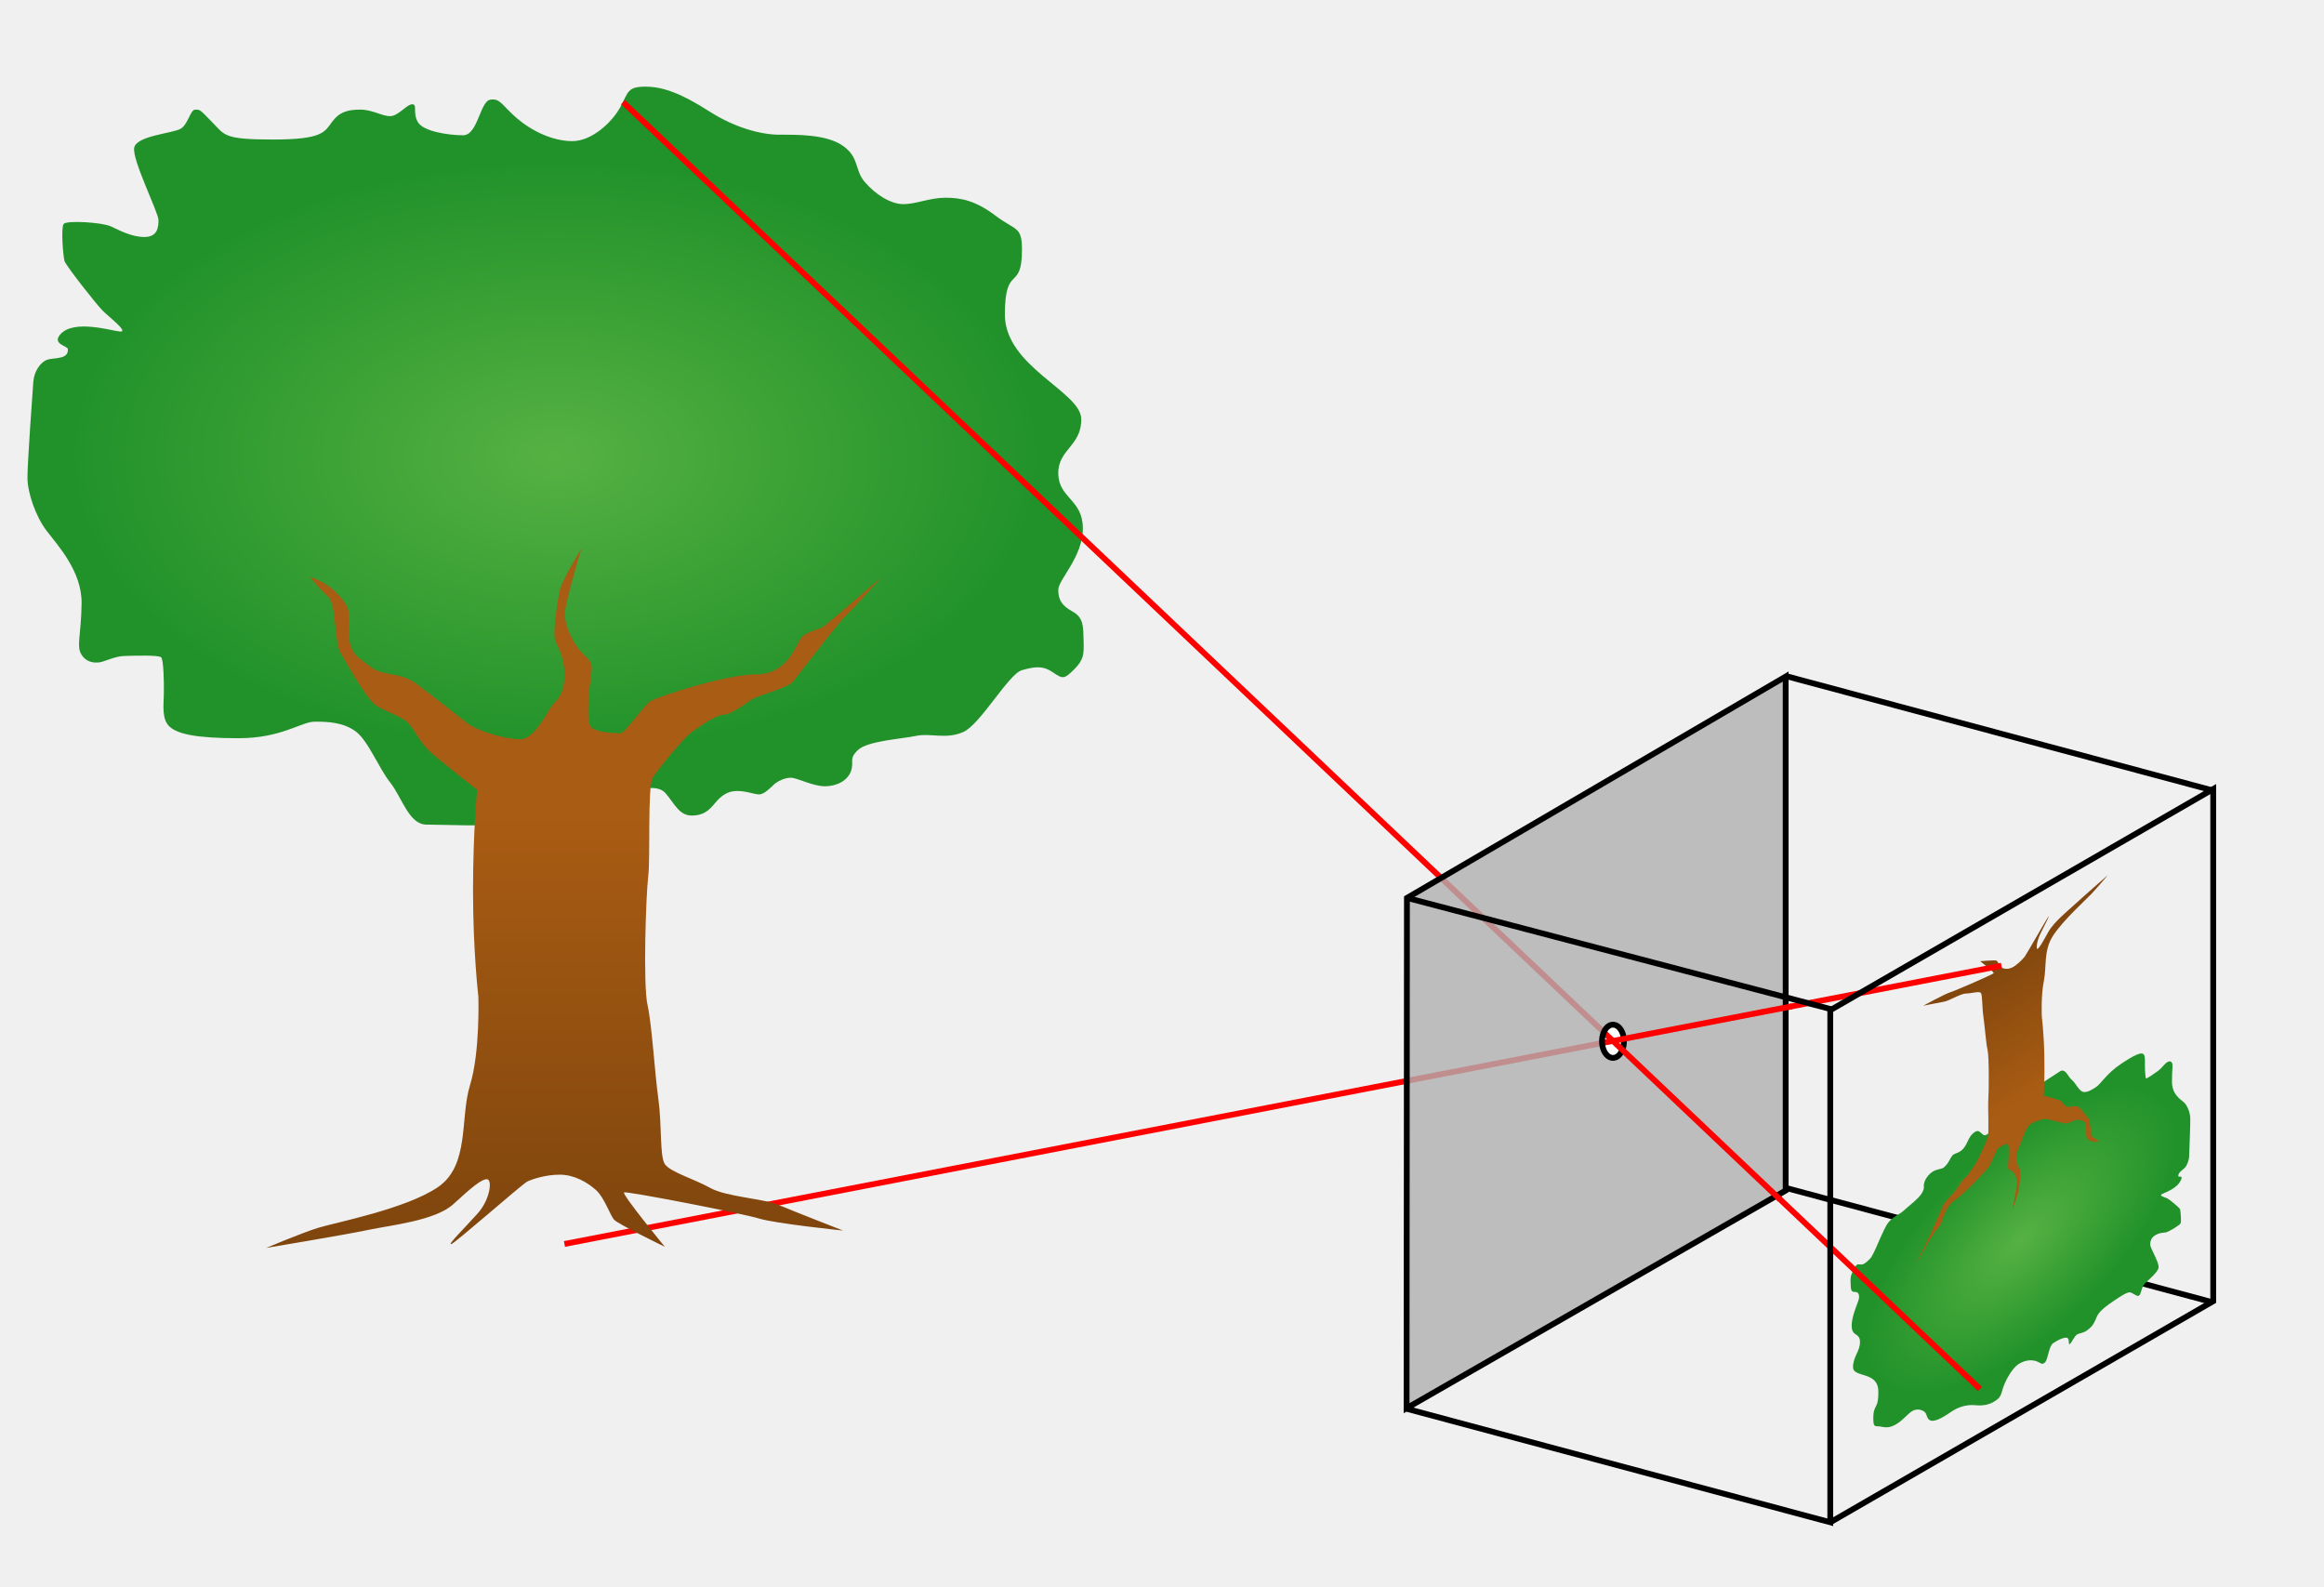
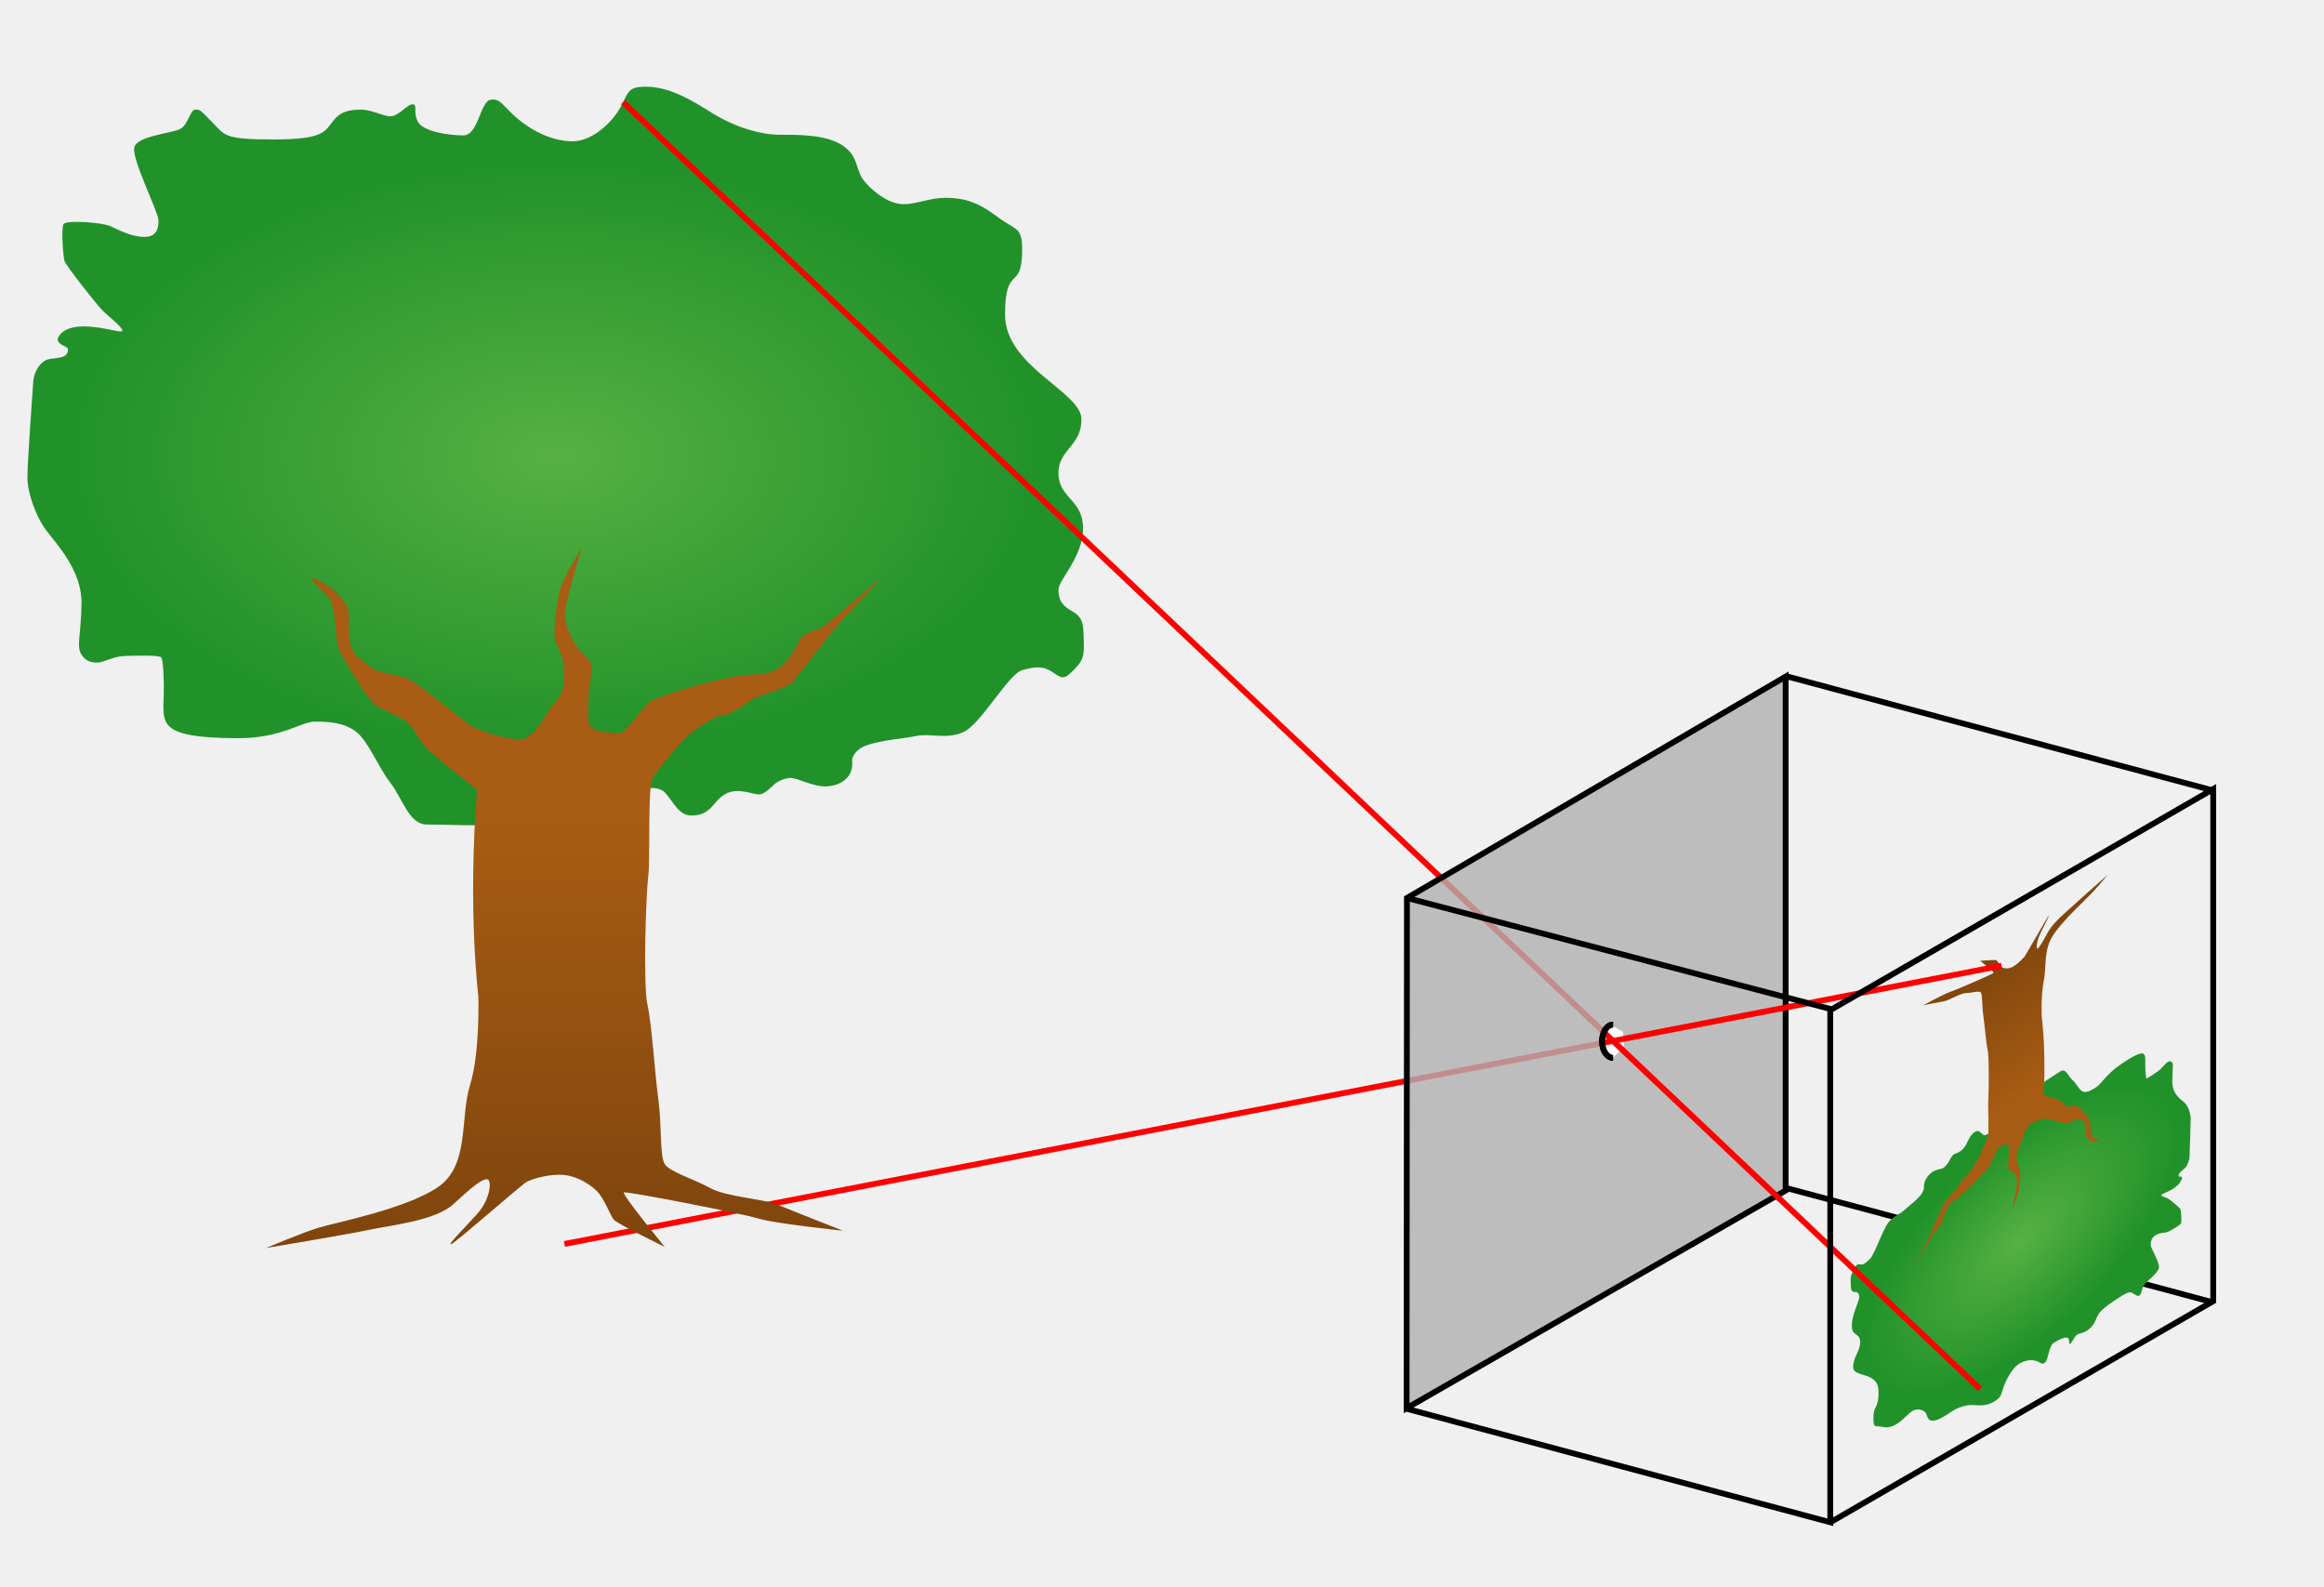
- <svg xmlns="http://www.w3.org/2000/svg" xmlns:xlink="http://www.w3.org/1999/xlink" id="svg4354" width="400" height="273" version="1.0">
-   <defs id="defs4357">
-     <linearGradient id="linearGradient4896">
-       <stop style="stop-color:#7e450d;stop-opacity:1;" offset="0" id="stop4898" />
-       <stop style="stop-color:#a95c13;stop-opacity:1;" offset="1" id="stop4900" />
+ <svg xmlns="http://www.w3.org/2000/svg" xmlns:xlink="http://www.w3.org/1999/xlink" width="400" height="273" version="1">
+   <defs>
+     <linearGradient id="b">
+       <stop offset="0" stop-color="#7e450d" />
+       <stop offset="1" stop-color="#a95c13" />
    </linearGradient>
-     <linearGradient id="linearGradient4876">
-       <stop style="stop-color:#56b142;stop-opacity:1;" offset="0" id="stop4878" />
-       <stop style="stop-color:#21922a;stop-opacity:1;" offset="1" id="stop4880" />
+     <linearGradient id="a">
+       <stop offset="0" stop-color="#56b142" />
+       <stop offset="1" stop-color="#21922a" />
    </linearGradient>
-     <radialGradient xlink:href="#linearGradient4876" id="radialGradient4882" cx="95.625" cy="78.476" fx="95.625" fy="78.476" r="91.4" gradientTransform="matrix(-0.9125895,-0.0019286,-0.00117132,0.5542529,182.9835,35.16473)" gradientUnits="userSpaceOnUse" />
-     <linearGradient xlink:href="#linearGradient4896" id="linearGradient4902" x1="93.854" y1="214.768" x2="93.854" y2="140.539" gradientUnits="userSpaceOnUse" spreadMethod="pad" gradientTransform="matrix(-1,0,0,1,191.2502,0)" />
-     <radialGradient xlink:href="#linearGradient4876" id="radialGradient4908" gradientUnits="userSpaceOnUse" gradientTransform="matrix(0.352007,-0.1486741,4.6001182e-3,-0.2131488,376.3338,218.4383)" cx="95.625" cy="78.476" fx="95.625" fy="78.476" r="91.4" />
-     <linearGradient xlink:href="#linearGradient4896" id="linearGradient4910" gradientUnits="userSpaceOnUse" x1="93.854" y1="214.768" x2="94.238" y2="94.404" gradientTransform="matrix(0.352007,-0.1486741,7.8346586e-3,-0.3630255,376.08,230.2)" />
-     <radialGradient xlink:href="#linearGradient4876" id="radialGradient4941" gradientUnits="userSpaceOnUse" gradientTransform="matrix(0.2924518,-0.1955116,-3.8569974e-3,-0.2122918,320.2223,248.8024)" cx="95.625" cy="78.476" fx="95.625" fy="78.476" r="91.4" />
-     <linearGradient xlink:href="#linearGradient4896" id="linearGradient4943" gradientUnits="userSpaceOnUse" spreadMethod="pad" x1="93.854" y1="214.768" x2="93.854" y2="140.539" gradientTransform="matrix(0.3204476,-0.215047,-7.6361313e-3,-0.382569,317.8418,264.0331)" />
+     <radialGradient id="e" cx="95.625" cy="78.476" r="91.4" xlink:href="#a" fx="95.625" fy="78.476" gradientTransform="matrix(-.913 -.002 -.001 .554 182.983 35.165)" gradientUnits="userSpaceOnUse" />
+     <linearGradient id="f" x1="93.854" x2="93.854" y1="214.768" y2="140.539" xlink:href="#b" gradientUnits="userSpaceOnUse" gradientTransform="matrix(-1 0 0 1 191.25 0)" />
+     <radialGradient cx="95.625" cy="78.476" r="91.4" xlink:href="#a" gradientUnits="userSpaceOnUse" gradientTransform="matrix(.352 -.149 .005 -.213 376.334 218.438)" fx="95.625" fy="78.476" />
+     <linearGradient x1="93.854" x2="94.238" y1="214.768" y2="94.404" xlink:href="#b" gradientUnits="userSpaceOnUse" gradientTransform="matrix(.352 -.149 .008 -.363 376.08 230.2)" />
+     <radialGradient id="c" cx="95.625" cy="78.476" r="91.4" xlink:href="#a" gradientUnits="userSpaceOnUse" gradientTransform="matrix(.292 -.196 -.004 -.212 320.222 248.802)" fx="95.625" fy="78.476" />
+     <linearGradient id="d" x1="93.854" x2="93.854" y1="214.768" y2="140.539" xlink:href="#b" gradientUnits="userSpaceOnUse" gradientTransform="matrix(.32 -.215 -.008 -.383 317.842 264.033)" />
  </defs>
-   <path style="fill:none;fill-rule:evenodd;stroke:#000000;stroke-width:1px;stroke-linecap:butt;stroke-linejoin:miter;stroke-opacity:1;opacity:1" d="M 307.353,204.434 L 380.765,224.105" id="path4924" />
-   <path style="opacity:1;fill:url(#radialGradient4941);fill-opacity:1;fill-rule:evenodd;stroke:none;stroke-width:1px;stroke-linecap:butt;stroke-linejoin:miter;stroke-opacity:1" d="M 343.23,194.194 C 343.064,194.306 341.888,195.674 341.374,195.314 C 340.861,194.953 340.595,194.35 339.908,194.811 C 339.221,195.272 338.937,195.841 338.633,196.498 C 338.33,197.155 337.983,197.741 337.441,198.104 C 336.9,198.468 336.5,198.509 336.208,198.705 C 335.916,198.901 335.551,199.65 335.388,199.935 C 335.225,200.221 334.845,200.732 334.491,200.969 C 334.138,201.206 333.273,201.216 332.595,201.671 C 331.918,202.126 331.336,202.908 331.172,203.659 C 331.008,204.411 331.335,204.334 330.817,205.288 C 330.299,206.241 328.409,207.643 327.621,208.373 C 326.834,209.103 325.992,209.215 325.044,210.355 C 324.096,211.495 322.621,215.861 321.876,216.613 C 321.131,217.365 320.716,217.694 320.165,217.61 C 319.615,217.525 319.532,217.581 319.003,218.591 C 318.475,219.601 318.481,219.949 318.521,220.855 C 318.56,221.761 318.55,222.347 319.162,222.339 C 319.774,222.332 319.969,222.58 319.983,223.248 C 319.996,223.917 318.671,226.303 318.708,228.201 C 318.746,230.1 320.073,229.281 320.135,230.879 C 320.197,232.476 318.875,233.577 318.941,235.35 C 319.006,237.124 323.221,235.97 323.289,239.381 C 323.357,242.791 322.376,241.455 322.432,244.303 C 322.464,245.858 322.81,245.296 323.92,245.55 C 325.029,245.803 325.829,245.48 326.712,244.887 C 327.596,244.294 328.324,243.378 329.031,242.904 C 329.738,242.429 330.575,242.509 331.18,242.922 C 331.785,243.336 331.507,244.342 332.435,244.503 C 333.364,244.664 334.983,243.542 335.955,242.889 C 336.927,242.237 338.379,241.691 339.874,241.828 C 341.369,241.964 342.409,241.765 343.411,241.093 C 344.412,240.421 344.346,240.109 344.768,238.828 C 345.191,237.547 346.285,235.53 347.374,234.799 C 348.464,234.067 349.626,233.964 350.468,234.255 C 351.309,234.545 351.407,234.978 351.964,234.48 C 352.522,233.981 352.595,231.687 353.405,231.143 C 354.215,230.6 355.619,229.907 355.926,230.342 C 356.233,230.778 355.949,231.485 356.244,231.305 C 356.539,231.125 356.999,230.019 357.447,229.706 C 357.894,229.393 358.431,229.481 359.108,229.026 C 359.786,228.572 360.254,228.115 360.653,227.17 C 361.052,226.225 361.16,225.654 363.885,223.826 C 366.609,221.997 366.541,222.328 367.25,222.707 C 367.959,223.087 367.93,223.107 368.209,222.919 C 368.489,222.731 368.574,221.73 368.98,221.137 C 369.386,220.544 371.43,219.029 371.532,218.142 C 371.633,217.254 370.107,214.786 370.096,214.276 C 370.086,213.766 370.148,213.119 370.855,212.645 C 371.562,212.171 372.233,212.165 372.724,212.103 C 373.216,212.041 375.162,210.877 375.319,210.522 C 375.476,210.167 375.306,208.357 375.226,208.108 C 375.147,207.858 373.417,206.436 373.055,206.251 C 372.693,206.066 371.569,205.805 372.071,205.522 C 372.572,205.239 374.643,204.633 375.362,203.12 C 375.823,202.153 374.938,202.649 374.923,202.429 C 374.878,201.767 375.623,201.407 376.016,201.005 C 376.409,200.602 376.761,199.724 376.789,198.999 C 376.817,198.275 377.006,193.474 376.986,192.48 C 376.966,191.485 376.481,190.233 375.874,189.696 C 375.266,189.16 373.847,188.348 373.834,186.183 C 373.82,184.019 374.072,183.19 373.782,182.833 C 373.491,182.476 373.064,182.745 372.785,182.968 C 372.505,183.191 371.939,183.945 371.409,184.319 C 370.879,184.692 369.51,185.664 369.375,185.595 C 369.239,185.525 369.18,184.068 369.179,183.267 C 369.178,182.466 369.263,181.518 368.812,181.34 C 368.361,181.161 367.369,181.542 364.998,183.133 C 362.627,184.725 361.559,186.546 360.822,187.04 C 360.086,187.534 359.253,188.052 358.554,187.917 C 357.855,187.781 357.236,186.358 356.571,185.821 C 355.906,185.285 355.495,183.746 354.516,184.403 C 353.537,185.06 350.931,186.658 350.602,187.105 C 350.274,187.553 343.191,194.204 343.23,194.194 z" id="path4937" />
-   <path style="opacity:1;fill:url(#linearGradient4943);fill-opacity:1;fill-rule:evenodd;stroke:none;stroke-width:1px;stroke-linecap:butt;stroke-linejoin:miter;stroke-opacity:1" d="M 329.748,217.55 C 329.748,217.55 332.762,212.25 333.01,211.958 C 333.257,211.667 333.843,211.114 334.087,210.594 C 334.33,210.075 334.775,207.674 336.512,206.508 C 338.25,205.342 341.876,201.427 342.287,200.874 C 342.698,200.321 343.661,197.785 343.952,197.59 C 344.244,197.394 345.297,196.726 345.585,196.922 C 345.874,197.119 345.722,199.527 345.625,200.499 C 345.528,201.471 345.946,201.241 346.375,201.608 C 346.805,201.975 347.158,202.771 347.171,203.392 C 347.183,204.014 346.34,208.309 346.34,208.309 C 346.34,208.309 347.401,205.43 347.492,204.688 C 347.583,203.947 347.833,201.688 347.656,201.278 C 347.479,200.867 347.135,200.544 347.112,199.375 C 347.088,198.207 347.383,197.643 347.687,197.024 C 347.992,196.404 348.651,194.021 349.464,193.488 C 350.276,192.956 351.827,192.431 352.443,192.598 C 353.058,192.764 354.352,193.105 355.264,193.3 C 356.175,193.494 357.106,192.542 357.785,192.717 C 358.464,192.891 359.03,192.737 359.06,194.229 C 359.09,195.721 358.986,195.816 359.671,196.264 C 360.355,196.712 361.277,196.395 361.277,196.395 C 361.277,196.395 360.719,195.938 360.252,195.773 C 359.784,195.608 359.837,192.977 359.491,192.529 C 359.144,192.082 357.992,190.436 357.443,190.376 C 356.893,190.317 355.971,190.658 355.585,190.363 C 355.199,190.068 354.956,189.5 354.255,189.265 C 353.553,189.03 351.771,188.563 351.771,188.563 C 351.771,188.563 351.946,185.727 351.867,181.754 C 351.788,177.781 351.434,174.989 351.434,174.989 C 351.434,174.989 351.26,171.395 351.779,168.854 C 352.298,166.314 351.674,163.583 353.415,160.953 C 355.157,158.323 359.016,154.839 359.984,153.823 C 360.852,152.913 362.811,150.591 362.811,150.591 C 362.811,150.591 358.331,154.505 357.17,155.586 C 356.01,156.667 353.517,158.642 352.539,160.407 C 351.561,162.172 351.02,163.102 350.718,163.292 C 350.416,163.482 350.504,162.1 351.194,160.68 C 351.883,159.26 352.818,157.498 352.611,157.688 C 352.404,157.877 348.754,164.308 348.487,164.638 C 348.219,164.969 347.506,165.75 346.705,166.288 C 345.903,166.826 345.153,166.8 344.685,166.61 C 344.217,166.42 343.876,165.467 343.652,165.327 C 343.427,165.188 340.82,165.424 340.82,165.424 C 340.82,165.424 343.285,167.298 343.141,167.495 C 342.997,167.693 336.553,170.505 335.671,170.769 C 334.75,171.045 331.011,173.09 331.011,173.09 C 331.011,173.09 333.765,172.527 334.606,172.391 C 335.448,172.255 337.491,170.984 338.398,170.98 C 339.306,170.976 340.627,170.543 340.929,170.87 C 341.231,171.196 341.132,173.297 341.374,174.934 C 341.616,176.572 341.819,179.544 342.096,180.719 C 342.373,181.894 342.324,187.923 342.223,189.201 C 342.122,190.478 342.388,195.099 342.105,195.859 C 341.822,196.62 340.478,199.57 340.044,200.254 C 339.61,200.937 338.683,202.361 338.271,202.637 C 337.858,202.914 336.975,204.339 336.729,204.705 C 336.483,205.072 334.745,206.818 334.502,207.358 C 334.26,207.899 332.02,213.056 331.653,213.705 C 331.286,214.354 329.726,217.594 329.748,217.55 z" id="path4939" />
-   <path style="fill:none;fill-rule:evenodd;stroke:#ff0000;stroke-width:1px;stroke-linecap:butt;stroke-linejoin:miter;stroke-opacity:1;opacity:1" d="M 97.151,214.085 L 344.485,166.199" id="path4886" />
-   <path style="opacity:1;fill:url(#radialGradient4882);fill-opacity:1;fill-rule:evenodd;stroke:none;stroke-width:1px;stroke-linecap:butt;stroke-linejoin:miter;stroke-opacity:1" d="m 108.776,136.193 c 0.52,0 4.224,-1.495 5.784,0.325 1.56,1.82 2.34,3.834 4.484,3.834 2.145,0 3.055,-0.975 4.029,-2.145 0.975,-1.17 2.08,-2.08 3.769,-2.08 1.69,0 2.925,0.585 3.834,0.585 0.91,0 2.08,-1.3 2.6,-1.755 0.52,-0.455 1.722,-1.113 2.825,-1.113 1.103,0 3.768,1.471 5.882,1.471 2.114,0 3.952,-1.011 4.504,-2.665 0.551,-1.654 -0.46,-2.022 1.195,-3.585 1.654,-1.562 7.561,-1.907 10.031,-2.427 2.47,-0.52 5.069,0.65 8.059,-0.65 2.99,-1.3 7.799,-10.009 10.139,-10.659 2.34,-0.65 3.64,-0.78 5.329,0.39 1.69,1.17 1.95,1.17 3.64,-0.52 1.69,-1.69 1.69,-2.6 1.625,-5.004 -0.065,-2.405 0,-3.899 -1.885,-4.939 -1.885,-1.04 -2.47,-2.018 -2.47,-3.764 0,-1.746 4.228,-5.607 4.228,-10.57 0,-4.963 -4.136,-5.147 -4.228,-9.375 -0.092,-4.228 4.044,-4.779 3.952,-9.467 -0.092,-4.688 -13.143,-9.007 -13.143,-17.923 0,-8.915 2.941,-3.768 2.941,-11.213 0,-4.065 -1.103,-3.217 -4.504,-5.79 -3.401,-2.574 -5.882,-3.125 -8.64,-3.125 -2.757,0 -5.055,1.103 -7.261,1.103 -2.206,0 -4.779,-1.654 -6.618,-3.768 -1.838,-2.114 -0.919,-4.228 -3.768,-6.25 -2.849,-2.022 -7.904,-1.93 -10.938,-1.93 -3.033,0 -7.537,-1.103 -12.132,-4.044 -4.596,-2.941 -7.812,-4.228 -10.938,-4.228 -3.125,0 -2.941,0.919 -4.32,3.493 -1.379,2.574 -4.871,5.882 -8.272,5.882 -3.401,0 -6.985,-1.746 -9.559,-3.952 -2.574,-2.206 -2.849,-3.493 -4.596,-3.171 -1.746,0.322 -2.114,6.112 -4.642,6.112 -2.528,0 -6.893,-0.643 -7.812,-2.298 -0.919,-1.654 0,-2.987 -0.919,-3.033 -0.919,-0.046 -2.405,2.011 -3.802,2.044 -1.397,0.033 -3.045,-1.124 -5.159,-1.124 -2.114,0 -3.585,0.368 -4.871,2.114 -1.287,1.746 -1.654,3.033 -10.156,3.033 -8.502,0 -8.272,-0.735 -10.432,-2.941 -2.16,-2.206 -2.068,-2.206 -2.941,-2.206 -0.873,0 -1.195,2.436 -2.482,3.263 -1.287,0.827 -7.675,1.195 -8.042,3.309 -0.368,2.114 4.182,11.121 4.182,12.454 0,1.333 -0.23,2.895 -2.436,2.895 -2.206,0 -4.274,-1.149 -5.79,-1.838 -1.517,-0.689 -7.583,-1.057 -8.088,-0.414 -0.506,0.643 -0.092,5.607 0.138,6.388 0.23,0.781 5.469,7.445 6.572,8.548 1.103,1.103 4.55,3.722 2.987,3.585 -1.562,-0.138 -7.975,-2.159 -10.284,0.496 -1.477,1.699 1.277,1.951 1.31,2.543 0.098,1.785 -2.219,1.425 -3.453,1.783 -1.235,0.357 -2.372,2.015 -2.502,3.834 -0.13,1.82 -1.007,13.876 -1.007,16.475 0,2.6 1.415,6.67 3.253,9.105 1.838,2.436 6.158,6.985 6.066,12.592 -0.092,5.607 -0.919,7.307 -0.046,8.732 0.873,1.425 2.206,1.471 3.079,1.379 0.873,-0.092 2.665,-1.057 4.32,-1.103 1.654,-0.046 5.928,-0.184 6.342,0.23 0.414,0.414 0.506,4.274 0.46,6.342 -0.046,2.068 -0.368,4.366 1.011,5.607 1.379,1.241 4.458,1.976 11.857,1.976 7.399,0 10.8,-2.849 13.097,-2.849 2.298,0 4.894,0.105 7.039,1.665 2.145,1.56 3.964,6.304 5.979,8.839 2.015,2.535 3.185,7.214 6.239,7.214 3.055,0 11.179,0.39 12.218,-0.195 1.04,-0.585 23.258,-5.482 23.137,-5.524 z" id="path4365" />
-   <path style="opacity:1;fill:url(#linearGradient4902);fill-opacity:1;fill-rule:evenodd;stroke:none;stroke-width:1px;stroke-linecap:butt;stroke-linejoin:miter;stroke-opacity:1" d="m 151.728,99.287 c 0,0 -9.605,8.456 -10.386,8.778 -0.781,0.322 -2.619,0.735 -3.401,1.654 -0.781,0.919 -2.298,6.342 -7.721,6.342 -5.423,0 -16.83,3.82 -18.13,4.534 -1.3,0.715 -4.419,5.589 -5.329,5.589 -0.91,0 -4.192,-0.098 -5.069,-1.105 -0.877,-1.007 -0.26,-6.954 0.098,-9.294 0.357,-2.34 -0.942,-2.47 -2.242,-4.159 -1.3,-1.69 -2.34,-4.354 -2.34,-5.979 0,-1.625 2.86,-11.244 2.86,-11.244 0,0 -3.445,5.589 -3.77,7.344 -0.325,1.755 -1.235,7.149 -0.715,8.514 0.52,1.365 1.56,2.795 1.56,5.849 0,3.055 -0.942,3.997 -1.917,5.069 -0.975,1.072 -3.152,6.077 -5.687,6.044 -2.535,-0.033 -7.344,-1.365 -9.229,-2.86 -1.885,-1.495 -5.849,-4.614 -8.644,-6.694 -2.795,-2.08 -5.719,-1.235 -7.799,-2.86 -2.08,-1.625 -3.834,-2.21 -3.834,-6.109 0,-3.899 0.325,-3.964 -1.755,-6.304 -2.08,-2.34 -4.939,-3.12 -4.939,-3.12 0,0 1.69,2.145 3.12,3.38 1.43,1.235 1.105,7.929 2.145,9.684 1.04,1.755 4.484,7.994 6.174,9.099 1.69,1.105 4.549,1.82 5.719,3.25 1.17,1.43 1.885,3.315 4.029,5.134 2.145,1.82 7.604,6.109 7.604,6.109 0,0 -0.714,7.012 -0.714,17.398 0,10.386 0.919,18.199 0.919,18.199 0,0 0.315,9.573 -1.44,15.227 -1.755,5.654 0,13.778 -5.524,17.548 -5.524,3.769 -17.623,6.077 -20.667,7.019 -2.73,0.845 -8.904,3.445 -8.904,3.445 0,0 14.038,-2.34 17.678,-3.12 3.64,-0.78 11.438,-1.56 14.558,-4.419 3.12,-2.86 4.842,-4.322 5.784,-4.289 0.942,0.033 0.585,3.445 -1.625,5.914 -2.21,2.47 -5.199,5.394 -4.549,5.264 0.65,-0.13 12.283,-10.399 13.128,-10.789 0.845,-0.39 3.087,-1.17 5.589,-1.17 2.502,0 4.809,1.365 6.239,2.665 1.43,1.3 2.42,4.35 3.103,5.097 0.682,0.747 8.726,4.652 8.726,4.652 0,0 -7.474,-9.099 -7.019,-9.359 0.455,-0.26 20.472,3.64 23.202,4.484 2.856,0.884 14.493,2.08 14.493,2.08 0,0 -8.514,-3.315 -11.114,-4.419 -2.6,-1.105 -8.969,-1.365 -11.763,-2.925 -2.795,-1.56 -6.889,-2.73 -7.799,-4.094 -0.91,-1.365 -0.478,-6.613 -1.121,-11.255 -0.643,-4.642 -1.088,-12.662 -1.868,-16.171 -0.78,-3.51 -0.26,-18.977 0.13,-22.097 0.39,-3.12 -0.146,-15.5 0.773,-16.971 0.919,-1.471 5.239,-6.756 6.618,-7.767 1.379,-1.011 4.32,-3.079 5.607,-3.079 1.287,0 4.095,-2.145 4.875,-2.665 0.78,-0.52 6.239,-2.015 7.019,-2.99 0.78,-0.975 7.994,-10.399 9.164,-11.438 1.17,-1.04 6.174,-6.694 6.102,-6.62 z" id="path4884" />
-   <path style="fill:none;fill-rule:evenodd;stroke:#ff0000;stroke-width:1px;stroke-linecap:butt;stroke-linejoin:miter;stroke-opacity:1;opacity:1" d="M 340.787,239.035 L 107.236,17.584" id="path4912" />
-   <path style="fill:#b1b1b1;fill-rule:evenodd;stroke:#000000;stroke-width:1px;stroke-linecap:butt;stroke-linejoin:miter;stroke-opacity:1;fill-opacity:0.802;opacity:1" d="M 242.158,154.537 L 307.344,116.436 L 307.344,204.889 L 242.096,242.347 L 242.158,154.537 z" id="path4916" />
-   <path style="fill:#ffffff;fill-rule:evenodd;stroke:none;stroke-width:1px;stroke-linecap:butt;stroke-linejoin:miter;stroke-opacity:1" d="M 277.578,176.601 L 276.048,177.684 L 276.015,180.557 L 277.584,182.059 L 279.539,180.104 L 279.318,177.552 L 277.578,176.601 z" id="path4935" />
-   <path transform="matrix(-1,0,0,1,555.4234,0.1148897)" d="M 277.838,181.947 A 1.885,2.86 0 1 1 277.838,176.228" id="path4928" style="opacity:1;fill:none;fill-opacity:1;fill-rule:evenodd;stroke:#000000;stroke-width:1;stroke-linecap:butt;stroke-linejoin:miter;stroke-miterlimit:4;stroke-dasharray:none;stroke-dashoffset:13.5;stroke-opacity:1" />
-   <path style="fill:none;fill-rule:evenodd;stroke:#000000;stroke-width:1px;stroke-linecap:butt;stroke-linejoin:miter;stroke-opacity:1;opacity:1" d="M 242.165,242.462 L 315.021,261.984 L 315.021,173.643 L 242.153,154.526" id="path4918" />
-   <path style="fill:none;fill-rule:evenodd;stroke:#000000;stroke-width:1px;stroke-linecap:butt;stroke-linejoin:miter;stroke-opacity:1;opacity:1" d="M 315.013,173.856 L 380.933,135.797 L 380.933,223.931 L 315.128,261.924" id="path4920" />
-   <path style="fill:none;fill-rule:evenodd;stroke:#000000;stroke-width:1px;stroke-linecap:butt;stroke-linejoin:miter;stroke-opacity:1;opacity:1" d="M 307.702,116.436 L 380.659,135.984" id="path4922" />
-   <path style="fill:none;fill-rule:evenodd;stroke:#ff0000;stroke-width:1px;stroke-linecap:butt;stroke-linejoin:miter;stroke-opacity:1" d="M 276.109,177.715 L 306.391,206.434" id="path4930" />
-   <path style="fill:none;fill-rule:evenodd;stroke:#ff0000;stroke-width:1px;stroke-linecap:butt;stroke-linejoin:miter;stroke-opacity:1" d="M 275.927,179.466 L 308.387,173.188" id="path4933" />
-   <path style="opacity:1;fill:none;fill-opacity:1;fill-rule:evenodd;stroke:#000000;stroke-width:1;stroke-linecap:butt;stroke-linejoin:miter;stroke-miterlimit:4;stroke-dasharray:none;stroke-dashoffset:13.5;stroke-opacity:1" id="path4926" d="M 277.838,181.947 A 1.885,2.86 0 1 1 277.838,176.228" transform="translate(-0.1838235,0.1148897)" />
+   <path fill="none" stroke="#000" d="M307.35 204.43l73.42 19.67" />
+   <path fill="url(#c)" fill-rule="evenodd" d="M343.23 194.2c-.17.1-1.34 1.47-1.86 1.1-.5-.35-.77-.95-1.46-.5-.68.47-.96 1.04-1.27 1.7-.3.66-.65 1.24-1.2 1.6-.53.37-.93.4-1.22.6-.28.2-.65.95-.8 1.24-.17.28-.56.8-.9 1.03-.36.24-1.23.25-1.9.7-.68.46-1.26 1.24-1.43 2-.16.74.17.66-.35 1.62-.52.94-2.4 2.34-3.2 3.07-.8.73-1.63.84-2.58 1.98-.94 1.14-2.42 5.5-3.16 6.26-.75.76-1.16 1.1-1.7 1-.57-.07-.65-.02-1.18 1-.53 1-.52 1.35-.48 2.26.04.9.03 1.5.64 1.48.6 0 .8.24.82.9.02.68-1.3 3.06-1.27 4.96.05 1.9 1.37 1.08 1.43 2.68.07 1.6-1.25 2.7-1.2 4.47.08 1.77 4.3.62 4.36 4.03.06 3.4-.92 2.07-.87 4.92.03 1.56.38 1 1.5 1.25 1.1.25 1.9-.07 2.78-.66.9-.6 1.62-1.52 2.33-2 .7-.47 1.54-.4 2.15.02.6.42.33 1.42 1.26 1.58.92.16 2.54-.96 3.5-1.6 1-.66 2.44-1.2 3.93-1.07 1.5.13 2.54-.07 3.54-.74 1-.68.95-1 1.37-2.27.42-1.28 1.5-3.3 2.6-4.03 1.1-.73 2.26-.84 3.1-.55.84.3.94.73 1.5.23.55-.5.63-2.8 1.44-3.34.82-.54 2.22-1.23 2.53-.8.3.44.02 1.15.3.97.3-.18.77-1.28 1.22-1.6.44-.3.98-.22 1.66-.67.7-.46 1.15-.92 1.55-1.86.4-.94.5-1.52 3.23-3.34 2.73-1.83 2.66-1.5 3.37-1.12.7.4.68.4.96.22.3-.2.37-1.2.78-1.78.4-.6 2.45-2.1 2.55-3 .1-.9-1.42-3.35-1.43-3.86 0-.5.05-1.16.75-1.64.7-.47 1.38-.47 1.87-.54.5-.06 2.44-1.22 2.6-1.58.16-.35 0-2.16-.1-2.4-.07-.26-1.8-1.68-2.16-1.87-.37-.18-1.5-.44-1-.73.5-.28 2.58-.9 3.3-2.4.46-.97-.42-.47-.44-.7-.04-.65.7-1 1.1-1.42.4-.4.74-1.28.77-2 .02-.72.2-5.53.2-6.52-.03-1-.52-2.25-1.13-2.78-.6-.54-2.02-1.35-2.04-3.52 0-2.16.24-3-.05-3.35-.3-.35-.72-.1-1 .14-.27.22-.84.98-1.37 1.35-.52.37-1.9 1.34-2.03 1.27-.13-.07-.2-1.53-.2-2.33s.1-1.75-.36-1.93c-.44-.18-1.43.2-3.8 1.8-2.37 1.58-3.44 3.4-4.18 3.9-.73.5-1.57 1-2.27.88-.7-.14-1.3-1.56-1.98-2.1-.66-.54-1.07-2.07-2.05-1.42-.98.66-3.6 2.26-3.92 2.7-.33.45-7.4 7.1-7.37 7.1z" />
+   <path fill="url(#d)" fill-rule="evenodd" d="M329.75 217.55s3-5.3 3.26-5.6c.26-.28.84-.84 1.1-1.36.23-.53.67-2.93 2.4-4.1 1.75-1.16 5.38-5.07 5.8-5.63.4-.55 1.36-3.08 1.65-3.28.3-.2 1.35-.87 1.64-.68.27.2.12 2.6.03 3.58-.1.97.32.74.75 1.1.42.37.78 1.17.8 1.8 0 .6-.84 4.9-.84 4.9s1.06-2.87 1.15-3.6c.08-.75.33-3 .16-3.42-.18-.4-.52-.74-.55-1.9 0-1.17.28-1.74.6-2.36.3-.62.95-3 1.76-3.53.82-.54 2.37-1.07 2.98-.9.62.16 1.9.5 2.82.7.92.2 1.85-.76 2.52-.58.68.17 1.25.02 1.28 1.5.03 1.5-.07 1.6.6 2.04.7.45 1.62.13 1.62.13s-.56-.46-1.03-.63c-.47-.16-.4-2.8-.76-3.24-.36-.45-1.5-2.1-2.06-2.15-.55-.06-1.47.28-1.86-.02-.38-.3-.62-.86-1.33-1.1-.7-.23-2.48-.7-2.48-.7s.18-2.83.1-6.8c-.08-3.98-.44-6.77-.44-6.77s-.17-3.6.35-6.15c.52-2.54-.1-5.27 1.64-7.9 1.74-2.63 5.6-6.1 6.56-7.13.87-.9 2.83-3.23 2.83-3.23s-4.47 3.9-5.63 5c-1.16 1.07-3.65 3.04-4.63 4.8-.98 1.77-1.52 2.7-1.82 2.9-.3.18-.22-1.2.47-2.62.68-1.42 1.62-3.18 1.4-3-.2.2-3.85 6.63-4.1 6.96-.28.33-1 1.1-1.8 1.65-.8.53-1.55.5-2.02.3-.46-.18-.8-1.13-1.03-1.27-.22-.14-2.83.1-2.83.1s2.46 1.87 2.32 2.07c-.14.2-6.6 3-7.47 3.27-.92.28-4.66 2.32-4.66 2.32s2.76-.57 3.6-.7c.85-.15 2.9-1.42 3.8-1.42.9 0 2.23-.44 2.53-.1.3.32.2 2.42.44 4.05.25 1.64.45 4.6.73 5.8.27 1.16.22 7.2.12 8.47-.1 1.28.17 5.9-.1 6.66-.3.76-1.64 3.7-2.08 4.4-.43.68-1.36 2.1-1.77 2.38-.4.27-1.3 1.7-1.54 2.07-.25.37-2 2.12-2.23 2.66-.24.54-2.48 5.7-2.85 6.35-.36.65-1.92 3.9-1.9 3.85z" />
+   <path fill="none" stroke="#f00" d="M97.15 214.08L344.5 166.2" />
+   <path fill="url(#e)" fill-rule="evenodd" d="M108.78 136.2c.52 0 4.22-1.5 5.78.32 1.56 1.82 2.34 3.83 4.48 3.83 2.15 0 3.06-.97 4.03-2.14.98-1.16 2.08-2.07 3.77-2.07 1.7 0 2.93.58 3.84.58.9 0 2.08-1.3 2.6-1.74.52-.46 1.72-1.1 2.82-1.1 1.1 0 3.77 1.46 5.9 1.46 2.1 0 3.94-1 4.5-2.67.54-1.65-.47-2.02 1.18-3.58 1.66-1.57 7.56-1.9 10.03-2.43 2.48-.52 5.08.65 8.07-.65 3-1.3 7.8-10.02 10.14-10.67 2.35-.65 3.65-.78 5.34.4 1.7 1.16 1.95 1.16 3.64-.53 1.7-1.7 1.7-2.6 1.63-5-.06-2.4 0-3.9-1.88-4.94-1.88-1.04-2.47-2.02-2.47-3.77s4.23-5.6 4.23-10.58c0-4.96-4.14-5.14-4.23-9.37-.1-4.23 4.05-4.78 3.95-9.47-.1-4.7-13.14-9-13.14-17.92 0-8.92 2.94-3.77 2.94-11.22 0-4.06-1.1-3.2-4.5-5.8-3.4-2.56-5.9-3.1-8.64-3.1-2.76 0-5.06 1.1-7.26 1.1s-4.78-1.66-6.62-3.78c-1.84-2.1-.92-4.22-3.77-6.25-2.84-2-7.9-1.92-10.93-1.92-3.03 0-7.53-1.1-12.13-4.04-4.6-2.94-7.8-4.23-10.94-4.23-3.12 0-2.94.93-4.32 3.5-1.38 2.58-4.87 5.9-8.27 5.9-3.4 0-6.97-1.76-9.55-3.97-2.57-2.2-2.85-3.5-4.6-3.17-1.74.33-2.1 6.12-4.63 6.12s-6.9-.65-7.82-2.3c-.92-1.66 0-3-.92-3.04-.92-.04-2.4 2.02-3.8 2.05-1.4.02-3.04-1.14-5.16-1.14-2.1 0-3.58.37-4.87 2.12C55.85 22.72 55.5 24 47 24c-8.5 0-8.28-.72-10.44-2.93-2.16-2.2-2.07-2.2-2.94-2.2-.87 0-1.2 2.43-2.48 3.26-1.3.82-7.67 1.2-8.04 3.3-.37 2.12 4.18 11.13 4.18 12.46 0 1.32-.23 2.88-2.44 2.88-2.2 0-4.27-1.14-5.8-1.83-1.5-.7-7.57-1.06-8.07-.42-.5.65-.1 5.6.13 6.4.23.77 5.47 7.44 6.57 8.54 1.1 1.1 4.55 3.72 3 3.58-1.57-.13-7.98-2.16-10.3.5-1.47 1.7 1.3 1.95 1.32 2.54.1 1.78-2.23 1.42-3.47 1.78-1.23.35-2.37 2-2.5 3.83-.13 1.83-1 13.9-1 16.5 0 2.58 1.4 6.65 3.25 9.1 1.84 2.43 6.16 6.98 6.06 12.58-.1 5.6-.9 7.3-.04 8.73.87 1.44 2.2 1.48 3.08 1.4.87-.1 2.66-1.06 4.32-1.1 1.65-.06 5.93-.2 6.34.22.4.4.5 4.27.46 6.34-.05 2.07-.37 4.37 1 5.6 1.4 1.25 4.47 1.98 11.87 1.98 7.4 0 10.8-2.85 13.1-2.85 2.3 0 4.9.1 7.03 1.66 2.15 1.56 3.97 6.3 5.98 8.84 2.02 2.53 3.2 7.2 6.24 7.2 3.06 0 11.18.4 12.22-.18 1.04-.6 23.26-5.48 23.14-5.53z" />
+   <path fill="url(#f)" fill-rule="evenodd" d="M151.73 99.3s-9.6 8.44-10.4 8.76c-.77.33-2.6.74-3.4 1.66-.77.92-2.3 6.34-7.7 6.34-5.43 0-16.84 3.82-18.14 4.54-1.3.7-4.43 5.58-5.34 5.58-.9 0-4.2-.1-5.07-1.1-.9-1-.27-6.95.1-9.3.35-2.33-.95-2.46-2.25-4.15-1.3-1.7-2.34-4.36-2.34-5.98 0-1.63 2.87-11.25 2.87-11.25s-3.45 5.6-3.77 7.35c-.33 1.75-1.24 7.15-.72 8.5.52 1.38 1.56 2.8 1.56 5.86 0 3.07-.94 4-1.9 5.08-1 1.07-3.17 6.08-5.7 6.04-2.54-.03-7.35-1.36-9.23-2.86-1.87-1.5-5.84-4.6-8.63-6.7-2.8-2.07-5.72-1.22-7.8-2.85-2.08-1.6-3.84-2.2-3.84-6.1 0-3.9.33-3.96-1.75-6.3s-4.94-3.12-4.94-3.12 1.7 2.14 3.12 3.38c1.43 1.23 1.1 7.93 2.14 9.68 1.04 1.76 4.5 8 6.18 9.1 1.7 1.1 4.55 1.82 5.72 3.25 1.17 1.42 1.88 3.3 4.03 5.12 2.14 1.82 7.6 6.1 7.6 6.1s-.7 7.02-.7 17.4c0 10.4.9 18.2.9 18.2s.32 9.58-1.44 15.24c-1.76 5.65 0 13.77-5.53 17.54-5.52 3.77-17.62 6.08-20.67 7.02-2.73.85-8.9 3.45-8.9 3.45s14.04-2.34 17.68-3.12c3.64-.78 11.44-1.56 14.56-4.42 3.1-2.86 4.84-4.32 5.78-4.3.94.04.58 3.45-1.63 5.92-2.22 2.47-5.2 5.4-4.55 5.27.65-.13 12.28-10.4 13.12-10.8.85-.38 3.1-1.16 5.6-1.16 2.5 0 4.8 1.36 6.23 2.66 1.43 1.3 2.42 4.35 3.1 5.1.7.75 8.73 4.65 8.73 4.65s-7.47-9.1-7.02-9.36c.47-.25 20.48 3.65 23.2 4.5 2.87.88 14.5 2.08 14.5 2.08s-8.5-3.32-11.1-4.42c-2.6-1.1-8.98-1.37-11.77-2.93-2.8-1.56-6.9-2.73-7.8-4.1-.9-1.36-.48-6.6-1.12-11.25-.63-4.64-1.08-12.66-1.86-16.17-.78-3.5-.26-18.96.13-22.08.4-3.12-.15-15.5.77-16.97.92-1.48 5.24-6.76 6.62-7.77 1.38-1 4.32-3.08 5.6-3.08 1.3 0 4.1-2.14 4.88-2.66.78-.52 6.24-2.02 7.02-3 .78-.97 8-10.4 9.17-11.43 1.17-1.03 6.17-6.7 6.1-6.6z" />
+   <path fill="none" stroke="#f00" d="M340.8 239.03L107.23 17.58" />
+   <path fill="#b1b1b1" fill-opacity=".802" fill-rule="evenodd" stroke="#000" d="M242.16 154.54l65.18-38.1v88.45l-65.24 37.45.06-87.8z" />
+   <path fill="#fff" fill-rule="evenodd" d="M277.58 176.6l-1.53 1.08-.04 2.88 1.58 1.5 1.96-1.96-.22-2.55-1.74-.95z" />
+   <path fill="none" stroke="#000" stroke-dashoffset="13.5" d="M277.6 182.06a-1.88 2.86 0 1 1 0-5.72" />
+   <path fill="none" stroke="#000" d="M242.16 242.46l72.86 19.52v-88.34l-72.87-19.1" />
+   <path fill="none" stroke="#000" d="M315 173.86l65.93-38.06v88.13l-65.8 38" />
+   <path fill="none" stroke="#000" d="M307.7 116.44l72.96 19.54" />
+   <path fill="none" stroke="#f00" d="M276.1 177.7l30.3 28.73" />
+   <path fill="none" stroke="#f00" d="M275.93 179.47l32.46-6.28" />
+   <path fill="none" stroke="#000" stroke-dashoffset="13.5" d="M277.65 182.06a1.88 2.86 0 1 1 0-5.72" />
</svg>
